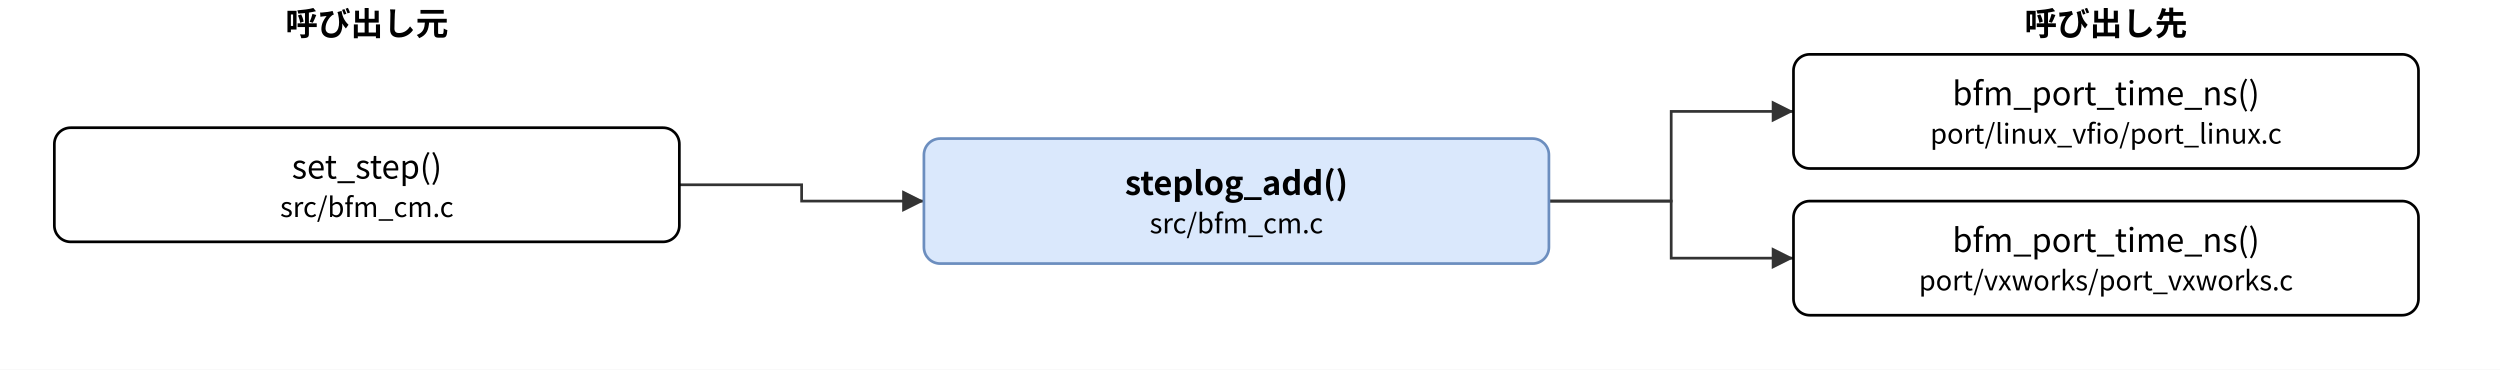
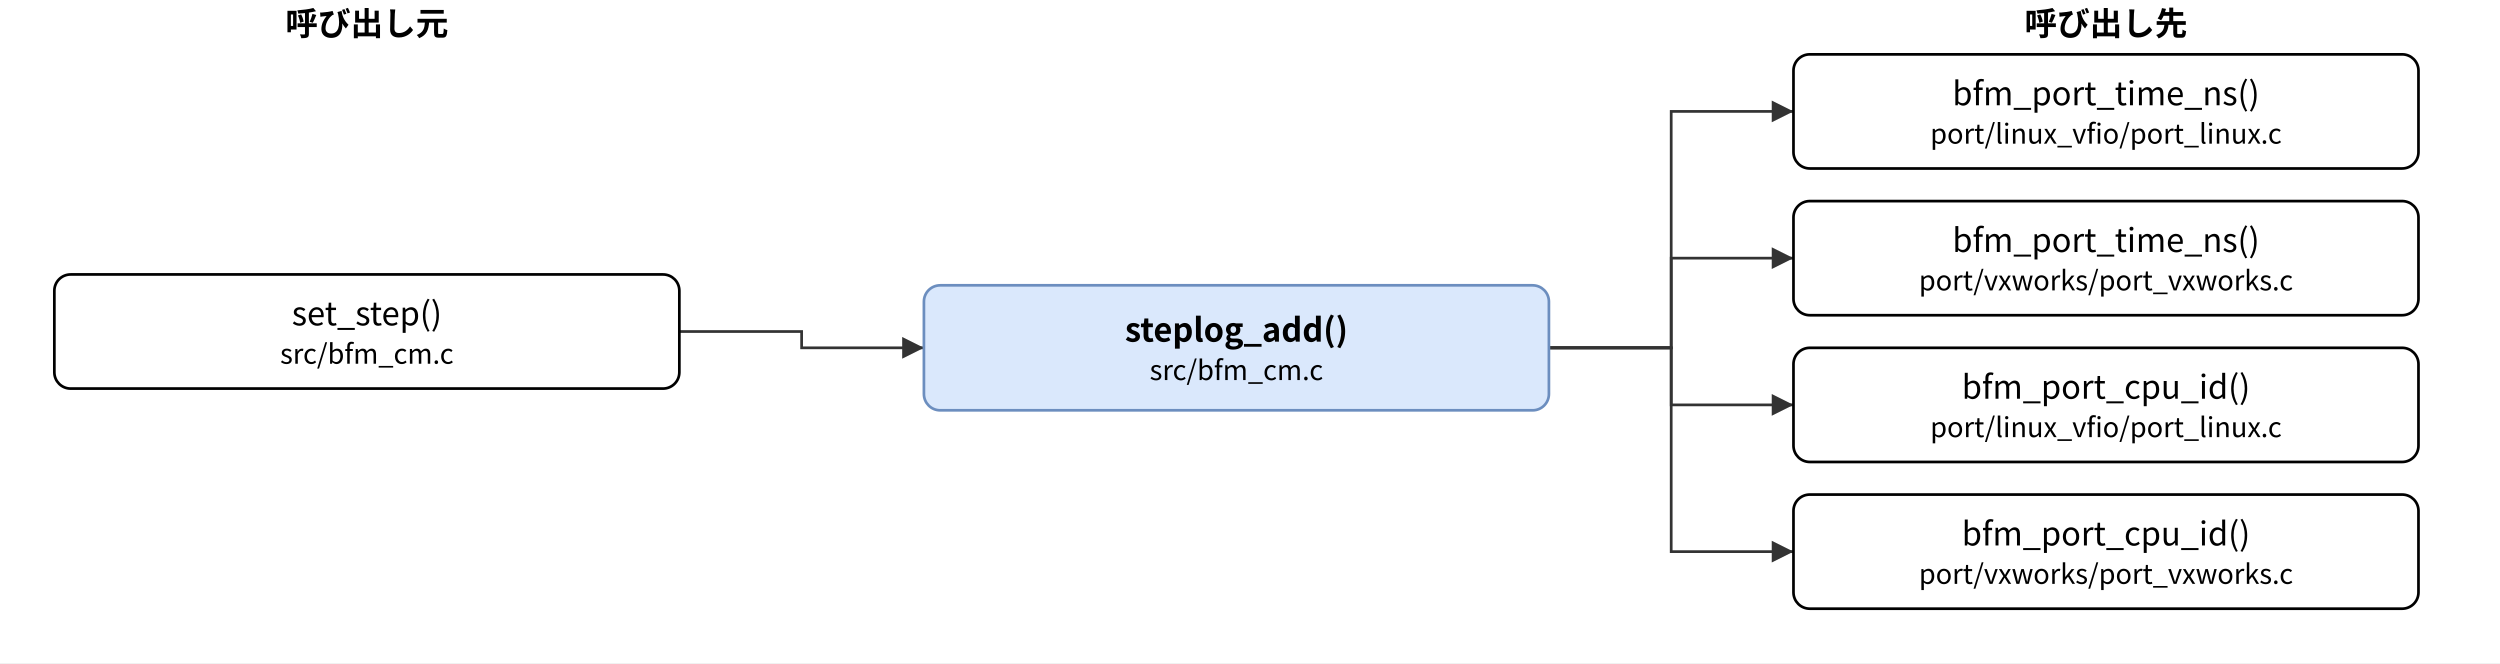
- <svg xmlns="http://www.w3.org/2000/svg" version="1.1" width="920" height="136" viewBox="0 0 920 136" font-family="Noto Sans CJK JP, Meiryo, sans-serif" content="&lt;mxfile host=&quot;bfmem-gen&quot; type=&quot;device&quot;&gt;&lt;diagram id=&quot;d5f3aa39502a53ebbf59&quot; name=&quot;steplog_add 関係&quot;&gt;&lt;mxGraphModel dx=&quot;800&quot; dy=&quot;600&quot; grid=&quot;0&quot; gridSize=&quot;10&quot; guides=&quot;1&quot; tooltips=&quot;1&quot; connect=&quot;1&quot; arrows=&quot;1&quot; fold=&quot;1&quot; page=&quot;0&quot; pageScale=&quot;1&quot; math=&quot;0&quot; shadow=&quot;0&quot;&gt;&lt;root&gt;&lt;mxCell id=&quot;0&quot;/&gt;&lt;mxCell id=&quot;1&quot; parent=&quot;0&quot;/&gt;&lt;mxCell id=&quot;c&quot; value=&quot;steplog_add()&amp;lt;br&amp;gt;&amp;lt;font style=&amp;quot;font-size:10px&amp;quot;&amp;gt;src/bfm_cm.c&amp;lt;/font&amp;gt;&quot; style=&quot;rounded=1;whiteSpace=wrap;html=1;fillColor=#dae8fc;strokeColor=#6c8ebf;fontStyle=1;&quot; vertex=&quot;1&quot; parent=&quot;1&quot;&gt;&lt;mxGeometry x=&quot;340.0&quot; y=&quot;51.0&quot; width=&quot;230.0&quot; height=&quot;46.0&quot; as=&quot;geometry&quot;/&gt;&lt;/mxCell&gt;&lt;mxCell id=&quot;l0&quot; value=&quot;set_step()&amp;lt;br&amp;gt;&amp;lt;font style=&amp;quot;font-size:10px&amp;quot;&amp;gt;src/bfm_cm.c&amp;lt;/font&amp;gt;&quot; style=&quot;rounded=1;whiteSpace=wrap;html=1;&quot; vertex=&quot;1&quot; parent=&quot;1&quot;&gt;&lt;mxGeometry x=&quot;20.0&quot; y=&quot;47.0&quot; width=&quot;230.0&quot; height=&quot;42.0&quot; as=&quot;geometry&quot;/&gt;&lt;/mxCell&gt;&lt;mxCell id=&quot;r0&quot; value=&quot;bfm_port_time_ns()&amp;lt;br&amp;gt;&amp;lt;font style=&amp;quot;font-size:10px&amp;quot;&amp;gt;port/linux_vfio/port_linux.c&amp;lt;/font&amp;gt;&quot; style=&quot;rounded=1;whiteSpace=wrap;html=1;&quot; vertex=&quot;1&quot; parent=&quot;1&quot;&gt;&lt;mxGeometry x=&quot;660.0&quot; y=&quot;20.0&quot; width=&quot;230.0&quot; height=&quot;42.0&quot; as=&quot;geometry&quot;/&gt;&lt;/mxCell&gt;&lt;mxCell id=&quot;r1&quot; value=&quot;bfm_port_time_ns()&amp;lt;br&amp;gt;&amp;lt;font style=&amp;quot;font-size:10px&amp;quot;&amp;gt;port/vxworks/port_vxworks.c&amp;lt;/font&amp;gt;&quot; style=&quot;rounded=1;whiteSpace=wrap;html=1;&quot; vertex=&quot;1&quot; parent=&quot;1&quot;&gt;&lt;mxGeometry x=&quot;660.0&quot; y=&quot;74.0&quot; width=&quot;230.0&quot; height=&quot;42.0&quot; as=&quot;geometry&quot;/&gt;&lt;/mxCell&gt;&lt;mxCell id=&quot;e0&quot; value=&quot;&quot; style=&quot;edgeStyle=none;html=1;rounded=0;endArrow=block;endFill=1;exitX=1;exitY=0.5;exitDx=0;exitDy=0;exitPerimeter=0;entryX=0;entryY=0.5;entryDx=0;entryDy=0;entryPerimeter=0;&quot; edge=&quot;1&quot; parent=&quot;1&quot; source=&quot;l0&quot; target=&quot;c&quot;&gt;&lt;mxGeometry relative=&quot;1&quot; as=&quot;geometry&quot;&gt;&lt;Array as=&quot;points&quot;&gt;&lt;mxPoint x=&quot;295.0&quot; y=&quot;68.0&quot;/&gt;&lt;mxPoint x=&quot;295.0&quot; y=&quot;74.0&quot;/&gt;&lt;/Array&gt;&lt;/mxGeometry&gt;&lt;/mxCell&gt;&lt;mxCell id=&quot;e1&quot; value=&quot;&quot; style=&quot;edgeStyle=none;html=1;rounded=0;endArrow=block;endFill=1;exitX=1;exitY=0.5;exitDx=0;exitDy=0;exitPerimeter=0;entryX=0;entryY=0.5;entryDx=0;entryDy=0;entryPerimeter=0;&quot; edge=&quot;1&quot; parent=&quot;1&quot; source=&quot;c&quot; target=&quot;r0&quot;&gt;&lt;mxGeometry relative=&quot;1&quot; as=&quot;geometry&quot;&gt;&lt;Array as=&quot;points&quot;&gt;&lt;mxPoint x=&quot;615.0&quot; y=&quot;74.0&quot;/&gt;&lt;mxPoint x=&quot;615.0&quot; y=&quot;41.0&quot;/&gt;&lt;/Array&gt;&lt;/mxGeometry&gt;&lt;/mxCell&gt;&lt;mxCell id=&quot;e2&quot; value=&quot;&quot; style=&quot;edgeStyle=none;html=1;rounded=0;endArrow=block;endFill=1;exitX=1;exitY=0.5;exitDx=0;exitDy=0;exitPerimeter=0;entryX=0;entryY=0.5;entryDx=0;entryDy=0;entryPerimeter=0;&quot; edge=&quot;1&quot; parent=&quot;1&quot; source=&quot;c&quot; target=&quot;r1&quot;&gt;&lt;mxGeometry relative=&quot;1&quot; as=&quot;geometry&quot;&gt;&lt;Array as=&quot;points&quot;&gt;&lt;mxPoint x=&quot;615.0&quot; y=&quot;74.0&quot;/&gt;&lt;mxPoint x=&quot;615.0&quot; y=&quot;95.0&quot;/&gt;&lt;/Array&gt;&lt;/mxGeometry&gt;&lt;/mxCell&gt;&lt;mxCell id=&quot;h0&quot; value=&quot;呼び出し元&quot; style=&quot;text;html=1;align=center;fontStyle=1;&quot; vertex=&quot;1&quot; parent=&quot;1&quot;&gt;&lt;mxGeometry x=&quot;55.0&quot; y=&quot;0&quot; width=&quot;160&quot; height=&quot;18&quot; as=&quot;geometry&quot;/&gt;&lt;/mxCell&gt;&lt;mxCell id=&quot;h1&quot; value=&quot;呼び出し先&quot; style=&quot;text;html=1;align=center;fontStyle=1;&quot; vertex=&quot;1&quot; parent=&quot;1&quot;&gt;&lt;mxGeometry x=&quot;695.0&quot; y=&quot;0&quot; width=&quot;160&quot; height=&quot;18&quot; as=&quot;geometry&quot;/&gt;&lt;/mxCell&gt;&lt;/root&gt;&lt;/mxGraphModel&gt;&lt;/diagram&gt;&lt;/mxfile&gt;">
+ <svg xmlns="http://www.w3.org/2000/svg" version="1.1" width="920" height="244" viewBox="0 0 920 244" font-family="Noto Sans CJK JP, Meiryo, sans-serif" content="&lt;mxfile host=&quot;bfmem-gen&quot; type=&quot;device&quot;&gt;&lt;diagram id=&quot;d5f3aa39502a53ebbf59&quot; name=&quot;steplog_add 関係&quot;&gt;&lt;mxGraphModel dx=&quot;800&quot; dy=&quot;600&quot; grid=&quot;0&quot; gridSize=&quot;10&quot; guides=&quot;1&quot; tooltips=&quot;1&quot; connect=&quot;1&quot; arrows=&quot;1&quot; fold=&quot;1&quot; page=&quot;0&quot; pageScale=&quot;1&quot; math=&quot;0&quot; shadow=&quot;0&quot;&gt;&lt;root&gt;&lt;mxCell id=&quot;0&quot;/&gt;&lt;mxCell id=&quot;1&quot; parent=&quot;0&quot;/&gt;&lt;mxCell id=&quot;c&quot; value=&quot;steplog_add()&amp;lt;br&amp;gt;&amp;lt;font style=&amp;quot;font-size:10px&amp;quot;&amp;gt;src/bfm_cm.c&amp;lt;/font&amp;gt;&quot; style=&quot;rounded=1;whiteSpace=wrap;html=1;fillColor=#dae8fc;strokeColor=#6c8ebf;fontStyle=1;&quot; vertex=&quot;1&quot; parent=&quot;1&quot;&gt;&lt;mxGeometry x=&quot;340.0&quot; y=&quot;105.0&quot; width=&quot;230.0&quot; height=&quot;46.0&quot; as=&quot;geometry&quot;/&gt;&lt;/mxCell&gt;&lt;mxCell id=&quot;l0&quot; value=&quot;set_step()&amp;lt;br&amp;gt;&amp;lt;font style=&amp;quot;font-size:10px&amp;quot;&amp;gt;src/bfm_cm.c&amp;lt;/font&amp;gt;&quot; style=&quot;rounded=1;whiteSpace=wrap;html=1;&quot; vertex=&quot;1&quot; parent=&quot;1&quot;&gt;&lt;mxGeometry x=&quot;20.0&quot; y=&quot;101.0&quot; width=&quot;230.0&quot; height=&quot;42.0&quot; as=&quot;geometry&quot;/&gt;&lt;/mxCell&gt;&lt;mxCell id=&quot;r0&quot; value=&quot;bfm_port_time_ns()&amp;lt;br&amp;gt;&amp;lt;font style=&amp;quot;font-size:10px&amp;quot;&amp;gt;port/linux_vfio/port_linux.c&amp;lt;/font&amp;gt;&quot; style=&quot;rounded=1;whiteSpace=wrap;html=1;&quot; vertex=&quot;1&quot; parent=&quot;1&quot;&gt;&lt;mxGeometry x=&quot;660.0&quot; y=&quot;20.0&quot; width=&quot;230.0&quot; height=&quot;42.0&quot; as=&quot;geometry&quot;/&gt;&lt;/mxCell&gt;&lt;mxCell id=&quot;r1&quot; value=&quot;bfm_port_time_ns()&amp;lt;br&amp;gt;&amp;lt;font style=&amp;quot;font-size:10px&amp;quot;&amp;gt;port/vxworks/port_vxworks.c&amp;lt;/font&amp;gt;&quot; style=&quot;rounded=1;whiteSpace=wrap;html=1;&quot; vertex=&quot;1&quot; parent=&quot;1&quot;&gt;&lt;mxGeometry x=&quot;660.0&quot; y=&quot;74.0&quot; width=&quot;230.0&quot; height=&quot;42.0&quot; as=&quot;geometry&quot;/&gt;&lt;/mxCell&gt;&lt;mxCell id=&quot;r2&quot; value=&quot;bfm_port_cpu_id()&amp;lt;br&amp;gt;&amp;lt;font style=&amp;quot;font-size:10px&amp;quot;&amp;gt;port/linux_vfio/port_linux.c&amp;lt;/font&amp;gt;&quot; style=&quot;rounded=1;whiteSpace=wrap;html=1;&quot; vertex=&quot;1&quot; parent=&quot;1&quot;&gt;&lt;mxGeometry x=&quot;660.0&quot; y=&quot;128.0&quot; width=&quot;230.0&quot; height=&quot;42.0&quot; as=&quot;geometry&quot;/&gt;&lt;/mxCell&gt;&lt;mxCell id=&quot;r3&quot; value=&quot;bfm_port_cpu_id()&amp;lt;br&amp;gt;&amp;lt;font style=&amp;quot;font-size:10px&amp;quot;&amp;gt;port/vxworks/port_vxworks.c&amp;lt;/font&amp;gt;&quot; style=&quot;rounded=1;whiteSpace=wrap;html=1;&quot; vertex=&quot;1&quot; parent=&quot;1&quot;&gt;&lt;mxGeometry x=&quot;660.0&quot; y=&quot;182.0&quot; width=&quot;230.0&quot; height=&quot;42.0&quot; as=&quot;geometry&quot;/&gt;&lt;/mxCell&gt;&lt;mxCell id=&quot;e0&quot; value=&quot;&quot; style=&quot;edgeStyle=none;html=1;rounded=0;endArrow=block;endFill=1;exitX=1;exitY=0.5;exitDx=0;exitDy=0;exitPerimeter=0;entryX=0;entryY=0.5;entryDx=0;entryDy=0;entryPerimeter=0;&quot; edge=&quot;1&quot; parent=&quot;1&quot; source=&quot;l0&quot; target=&quot;c&quot;&gt;&lt;mxGeometry relative=&quot;1&quot; as=&quot;geometry&quot;&gt;&lt;Array as=&quot;points&quot;&gt;&lt;mxPoint x=&quot;295.0&quot; y=&quot;122.0&quot;/&gt;&lt;mxPoint x=&quot;295.0&quot; y=&quot;128.0&quot;/&gt;&lt;/Array&gt;&lt;/mxGeometry&gt;&lt;/mxCell&gt;&lt;mxCell id=&quot;e1&quot; value=&quot;&quot; style=&quot;edgeStyle=none;html=1;rounded=0;endArrow=block;endFill=1;exitX=1;exitY=0.5;exitDx=0;exitDy=0;exitPerimeter=0;entryX=0;entryY=0.5;entryDx=0;entryDy=0;entryPerimeter=0;&quot; edge=&quot;1&quot; parent=&quot;1&quot; source=&quot;c&quot; target=&quot;r0&quot;&gt;&lt;mxGeometry relative=&quot;1&quot; as=&quot;geometry&quot;&gt;&lt;Array as=&quot;points&quot;&gt;&lt;mxPoint x=&quot;615.0&quot; y=&quot;128.0&quot;/&gt;&lt;mxPoint x=&quot;615.0&quot; y=&quot;41.0&quot;/&gt;&lt;/Array&gt;&lt;/mxGeometry&gt;&lt;/mxCell&gt;&lt;mxCell id=&quot;e2&quot; value=&quot;&quot; style=&quot;edgeStyle=none;html=1;rounded=0;endArrow=block;endFill=1;exitX=1;exitY=0.5;exitDx=0;exitDy=0;exitPerimeter=0;entryX=0;entryY=0.5;entryDx=0;entryDy=0;entryPerimeter=0;&quot; edge=&quot;1&quot; parent=&quot;1&quot; source=&quot;c&quot; target=&quot;r1&quot;&gt;&lt;mxGeometry relative=&quot;1&quot; as=&quot;geometry&quot;&gt;&lt;Array as=&quot;points&quot;&gt;&lt;mxPoint x=&quot;615.0&quot; y=&quot;128.0&quot;/&gt;&lt;mxPoint x=&quot;615.0&quot; y=&quot;95.0&quot;/&gt;&lt;/Array&gt;&lt;/mxGeometry&gt;&lt;/mxCell&gt;&lt;mxCell id=&quot;e3&quot; value=&quot;&quot; style=&quot;edgeStyle=none;html=1;rounded=0;endArrow=block;endFill=1;exitX=1;exitY=0.5;exitDx=0;exitDy=0;exitPerimeter=0;entryX=0;entryY=0.5;entryDx=0;entryDy=0;entryPerimeter=0;&quot; edge=&quot;1&quot; parent=&quot;1&quot; source=&quot;c&quot; target=&quot;r2&quot;&gt;&lt;mxGeometry relative=&quot;1&quot; as=&quot;geometry&quot;&gt;&lt;Array as=&quot;points&quot;&gt;&lt;mxPoint x=&quot;615.0&quot; y=&quot;128.0&quot;/&gt;&lt;mxPoint x=&quot;615.0&quot; y=&quot;149.0&quot;/&gt;&lt;/Array&gt;&lt;/mxGeometry&gt;&lt;/mxCell&gt;&lt;mxCell id=&quot;e4&quot; value=&quot;&quot; style=&quot;edgeStyle=none;html=1;rounded=0;endArrow=block;endFill=1;exitX=1;exitY=0.5;exitDx=0;exitDy=0;exitPerimeter=0;entryX=0;entryY=0.5;entryDx=0;entryDy=0;entryPerimeter=0;&quot; edge=&quot;1&quot; parent=&quot;1&quot; source=&quot;c&quot; target=&quot;r3&quot;&gt;&lt;mxGeometry relative=&quot;1&quot; as=&quot;geometry&quot;&gt;&lt;Array as=&quot;points&quot;&gt;&lt;mxPoint x=&quot;615.0&quot; y=&quot;128.0&quot;/&gt;&lt;mxPoint x=&quot;615.0&quot; y=&quot;203.0&quot;/&gt;&lt;/Array&gt;&lt;/mxGeometry&gt;&lt;/mxCell&gt;&lt;mxCell id=&quot;h0&quot; value=&quot;呼び出し元&quot; style=&quot;text;html=1;align=center;fontStyle=1;&quot; vertex=&quot;1&quot; parent=&quot;1&quot;&gt;&lt;mxGeometry x=&quot;55.0&quot; y=&quot;0&quot; width=&quot;160&quot; height=&quot;18&quot; as=&quot;geometry&quot;/&gt;&lt;/mxCell&gt;&lt;mxCell id=&quot;h1&quot; value=&quot;呼び出し先&quot; style=&quot;text;html=1;align=center;fontStyle=1;&quot; vertex=&quot;1&quot; parent=&quot;1&quot;&gt;&lt;mxGeometry x=&quot;695.0&quot; y=&quot;0&quot; width=&quot;160&quot; height=&quot;18&quot; as=&quot;geometry&quot;/&gt;&lt;/mxCell&gt;&lt;/root&gt;&lt;/mxGraphModel&gt;&lt;/diagram&gt;&lt;/mxfile&gt;">
  <defs>
    <marker id="a" viewBox="0 0 10 10" refX="10" refY="5" markerWidth="8" markerHeight="8" orient="auto-start-reverse">
      <path d="M0,0 L10,5 L0,10 z" fill="#333333" />
    </marker>
  </defs>
-   <rect x="0" y="0" width="920" height="136" fill="#ffffff" />
+   <rect x="0" y="0" width="920" height="244" fill="#ffffff" />
  <text x="135.0" y="13" font-size="12" font-weight="bold" text-anchor="middle">呼び出し元</text>
  <text x="775.0" y="13" font-size="12" font-weight="bold" text-anchor="middle">呼び出し先</text>
-   <polyline points="250.0,68.0 295.0,68.0 295.0,74.0 340.0,74.0" fill="none" stroke="#333333" marker-end="url(#a)" />
-   <polyline points="570.0,74.0 615.0,74.0 615.0,41.0 660.0,41.0" fill="none" stroke="#333333" marker-end="url(#a)" />
-   <polyline points="570.0,74.0 615.0,74.0 615.0,95.0 660.0,95.0" fill="none" stroke="#333333" marker-end="url(#a)" />
-   <rect x="340.0" y="51.0" width="230.0" height="46.0" rx="6" fill="#dae8fc" stroke="#6c8ebf" />
-   <text x="455.0" y="66.5" font-size="12" text-anchor="middle" dominant-baseline="central" fill="#000000" font-weight="bold">steplog_add()</text>
-   <text x="455.0" y="81.5" font-size="10" text-anchor="middle" dominant-baseline="central" fill="#000000">src/bfm_cm.c</text>
-   <rect x="20.0" y="47.0" width="230.0" height="42.0" rx="6" fill="#ffffff" stroke="#000000" />
-   <text x="135.0" y="60.5" font-size="12" text-anchor="middle" dominant-baseline="central" fill="#000000">set_step()</text>
-   <text x="135.0" y="75.5" font-size="10" text-anchor="middle" dominant-baseline="central" fill="#000000">src/bfm_cm.c</text>
+   <polyline points="250.0,122.0 295.0,122.0 295.0,128.0 340.0,128.0" fill="none" stroke="#333333" marker-end="url(#a)" />
+   <polyline points="570.0,128.0 615.0,128.0 615.0,41.0 660.0,41.0" fill="none" stroke="#333333" marker-end="url(#a)" />
+   <polyline points="570.0,128.0 615.0,128.0 615.0,95.0 660.0,95.0" fill="none" stroke="#333333" marker-end="url(#a)" />
+   <polyline points="570.0,128.0 615.0,128.0 615.0,149.0 660.0,149.0" fill="none" stroke="#333333" marker-end="url(#a)" />
+   <polyline points="570.0,128.0 615.0,128.0 615.0,203.0 660.0,203.0" fill="none" stroke="#333333" marker-end="url(#a)" />
+   <rect x="340.0" y="105.0" width="230.0" height="46.0" rx="6" fill="#dae8fc" stroke="#6c8ebf" />
+   <text x="455.0" y="120.5" font-size="12" text-anchor="middle" dominant-baseline="central" fill="#000000" font-weight="bold">steplog_add()</text>
+   <text x="455.0" y="135.5" font-size="10" text-anchor="middle" dominant-baseline="central" fill="#000000">src/bfm_cm.c</text>
+   <rect x="20.0" y="101.0" width="230.0" height="42.0" rx="6" fill="#ffffff" stroke="#000000" />
+   <text x="135.0" y="114.5" font-size="12" text-anchor="middle" dominant-baseline="central" fill="#000000">set_step()</text>
+   <text x="135.0" y="129.5" font-size="10" text-anchor="middle" dominant-baseline="central" fill="#000000">src/bfm_cm.c</text>
  <rect x="660.0" y="20.0" width="230.0" height="42.0" rx="6" fill="#ffffff" stroke="#000000" />
  <text x="775.0" y="33.5" font-size="12" text-anchor="middle" dominant-baseline="central" fill="#000000">bfm_port_time_ns()</text>
  <text x="775.0" y="48.5" font-size="10" text-anchor="middle" dominant-baseline="central" fill="#000000">port/linux_vfio/port_linux.c</text>
  <rect x="660.0" y="74.0" width="230.0" height="42.0" rx="6" fill="#ffffff" stroke="#000000" />
  <text x="775.0" y="87.5" font-size="12" text-anchor="middle" dominant-baseline="central" fill="#000000">bfm_port_time_ns()</text>
  <text x="775.0" y="102.5" font-size="10" text-anchor="middle" dominant-baseline="central" fill="#000000">port/vxworks/port_vxworks.c</text>
+   <rect x="660.0" y="128.0" width="230.0" height="42.0" rx="6" fill="#ffffff" stroke="#000000" />
+   <text x="775.0" y="141.5" font-size="12" text-anchor="middle" dominant-baseline="central" fill="#000000">bfm_port_cpu_id()</text>
+   <text x="775.0" y="156.5" font-size="10" text-anchor="middle" dominant-baseline="central" fill="#000000">port/linux_vfio/port_linux.c</text>
+   <rect x="660.0" y="182.0" width="230.0" height="42.0" rx="6" fill="#ffffff" stroke="#000000" />
+   <text x="775.0" y="195.5" font-size="12" text-anchor="middle" dominant-baseline="central" fill="#000000">bfm_port_cpu_id()</text>
+   <text x="775.0" y="210.5" font-size="10" text-anchor="middle" dominant-baseline="central" fill="#000000">port/vxworks/port_vxworks.c</text>
</svg>
